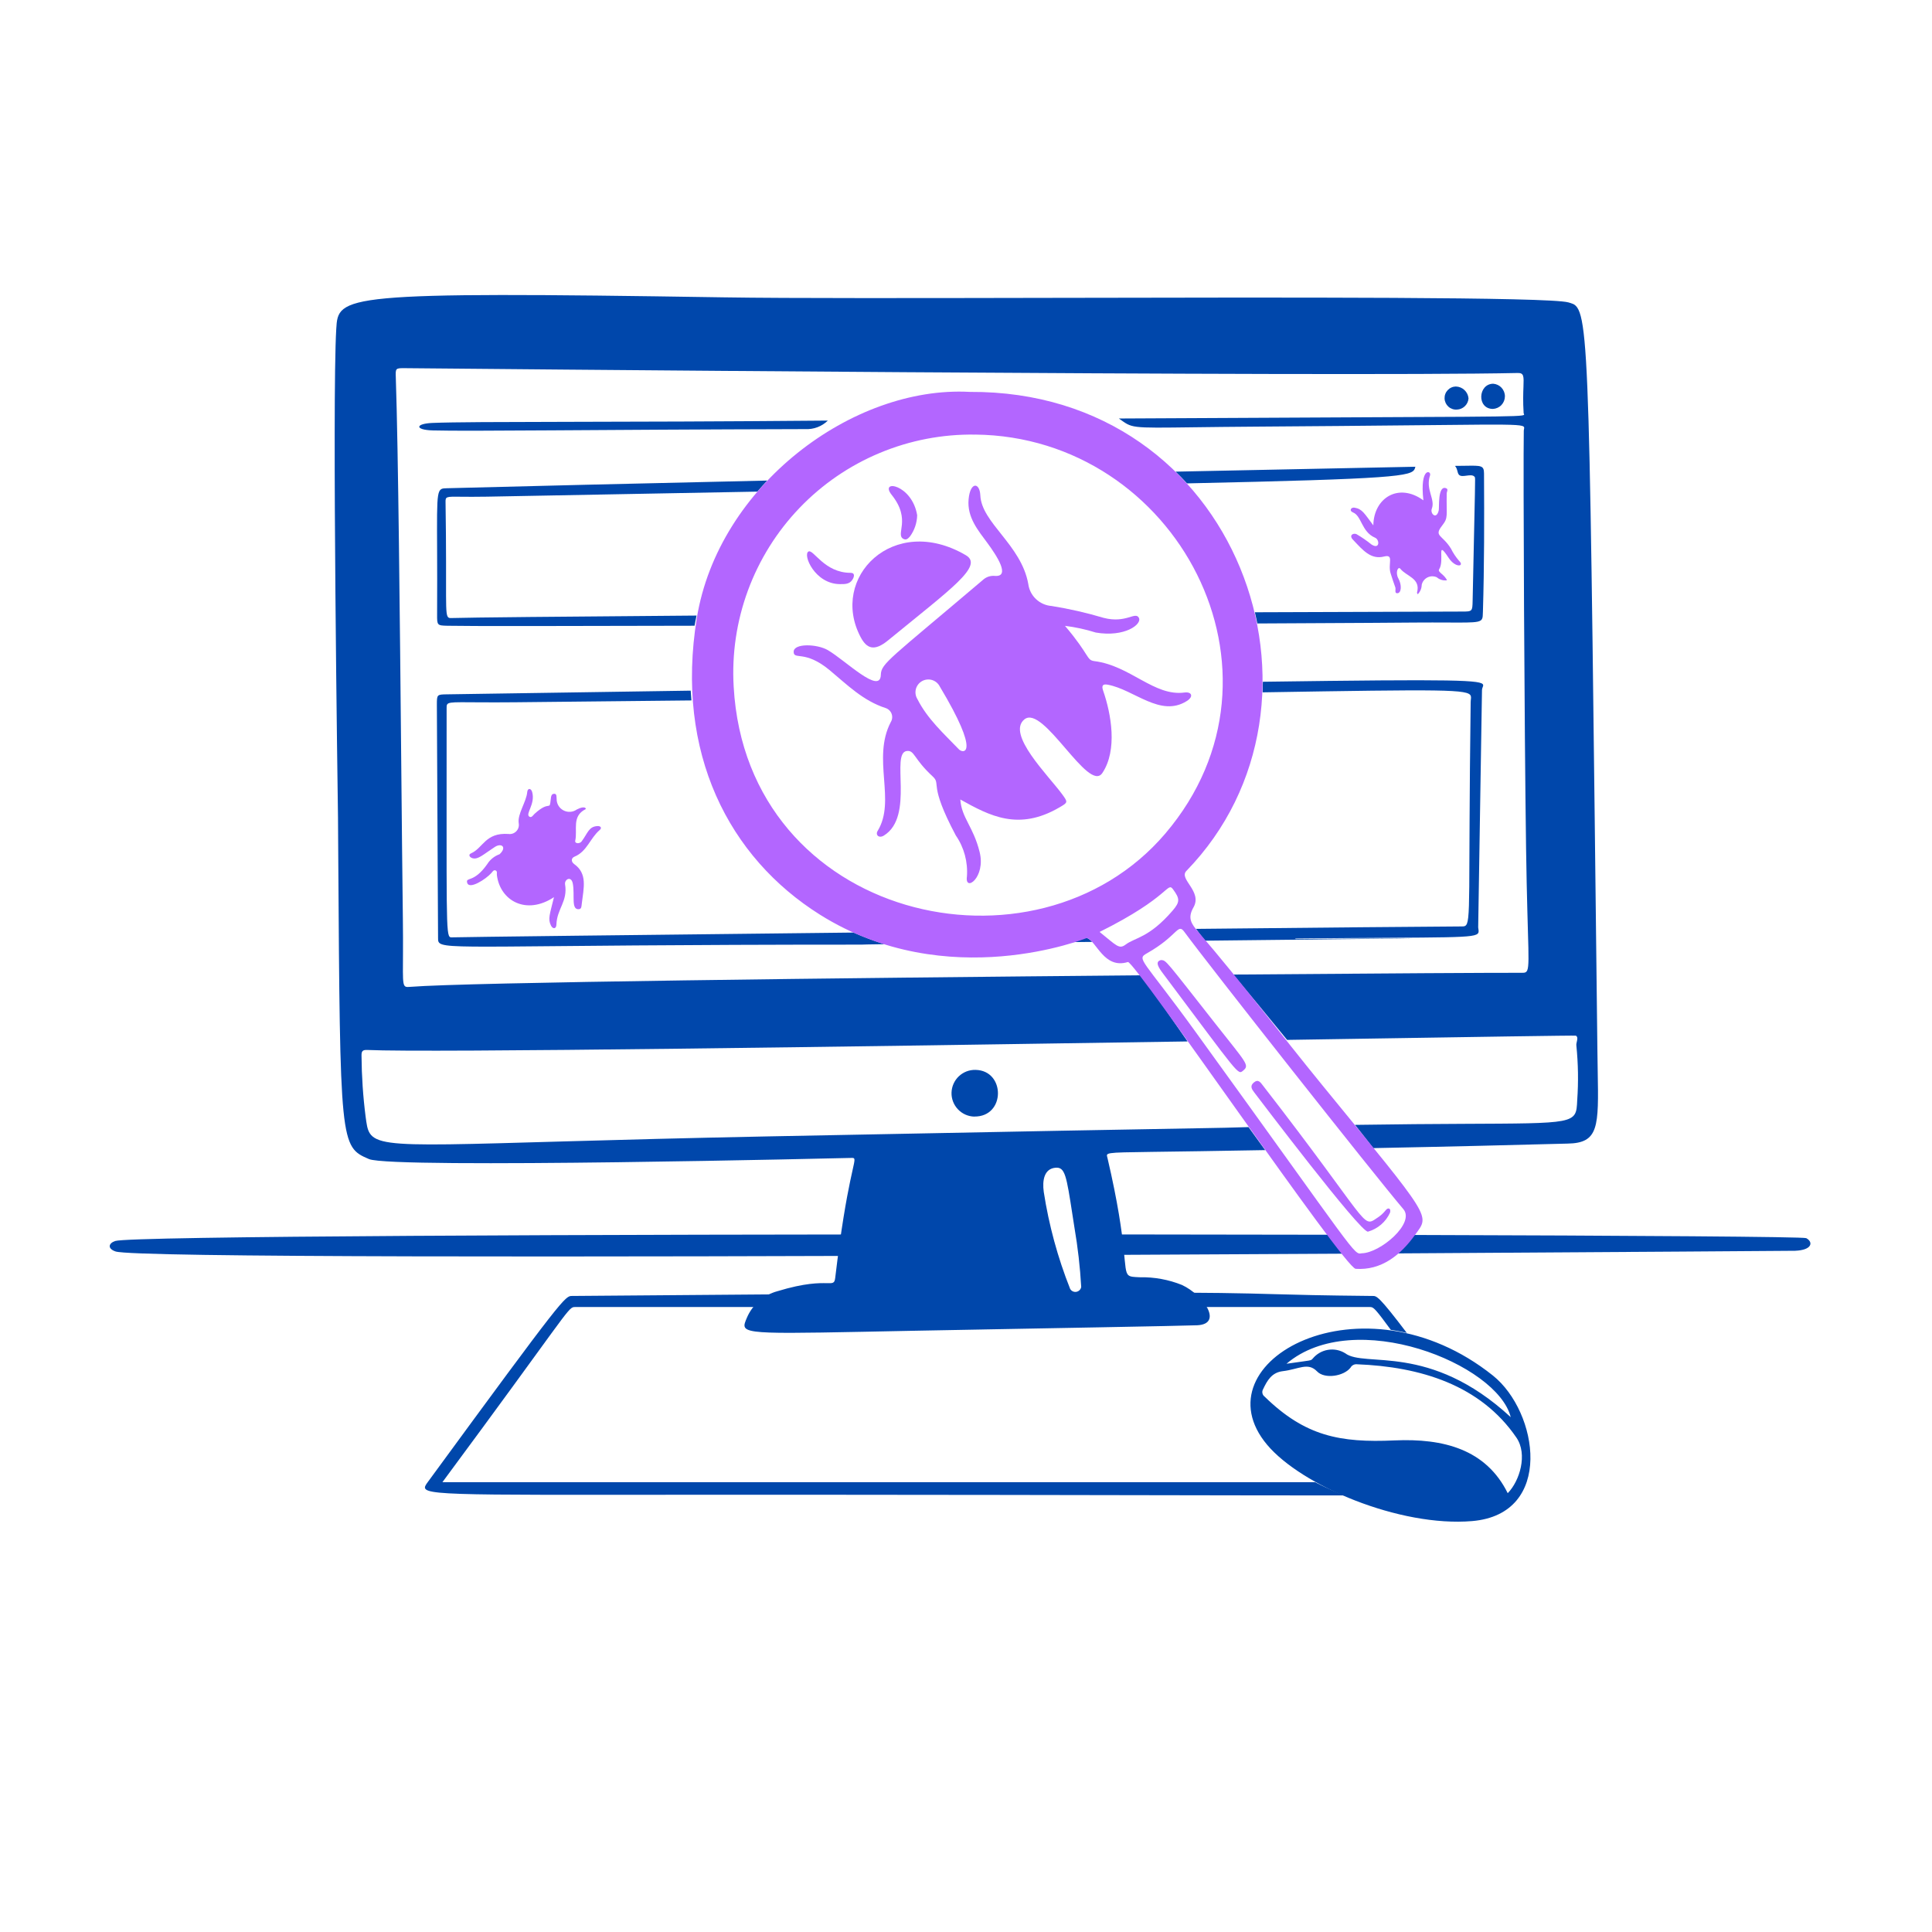
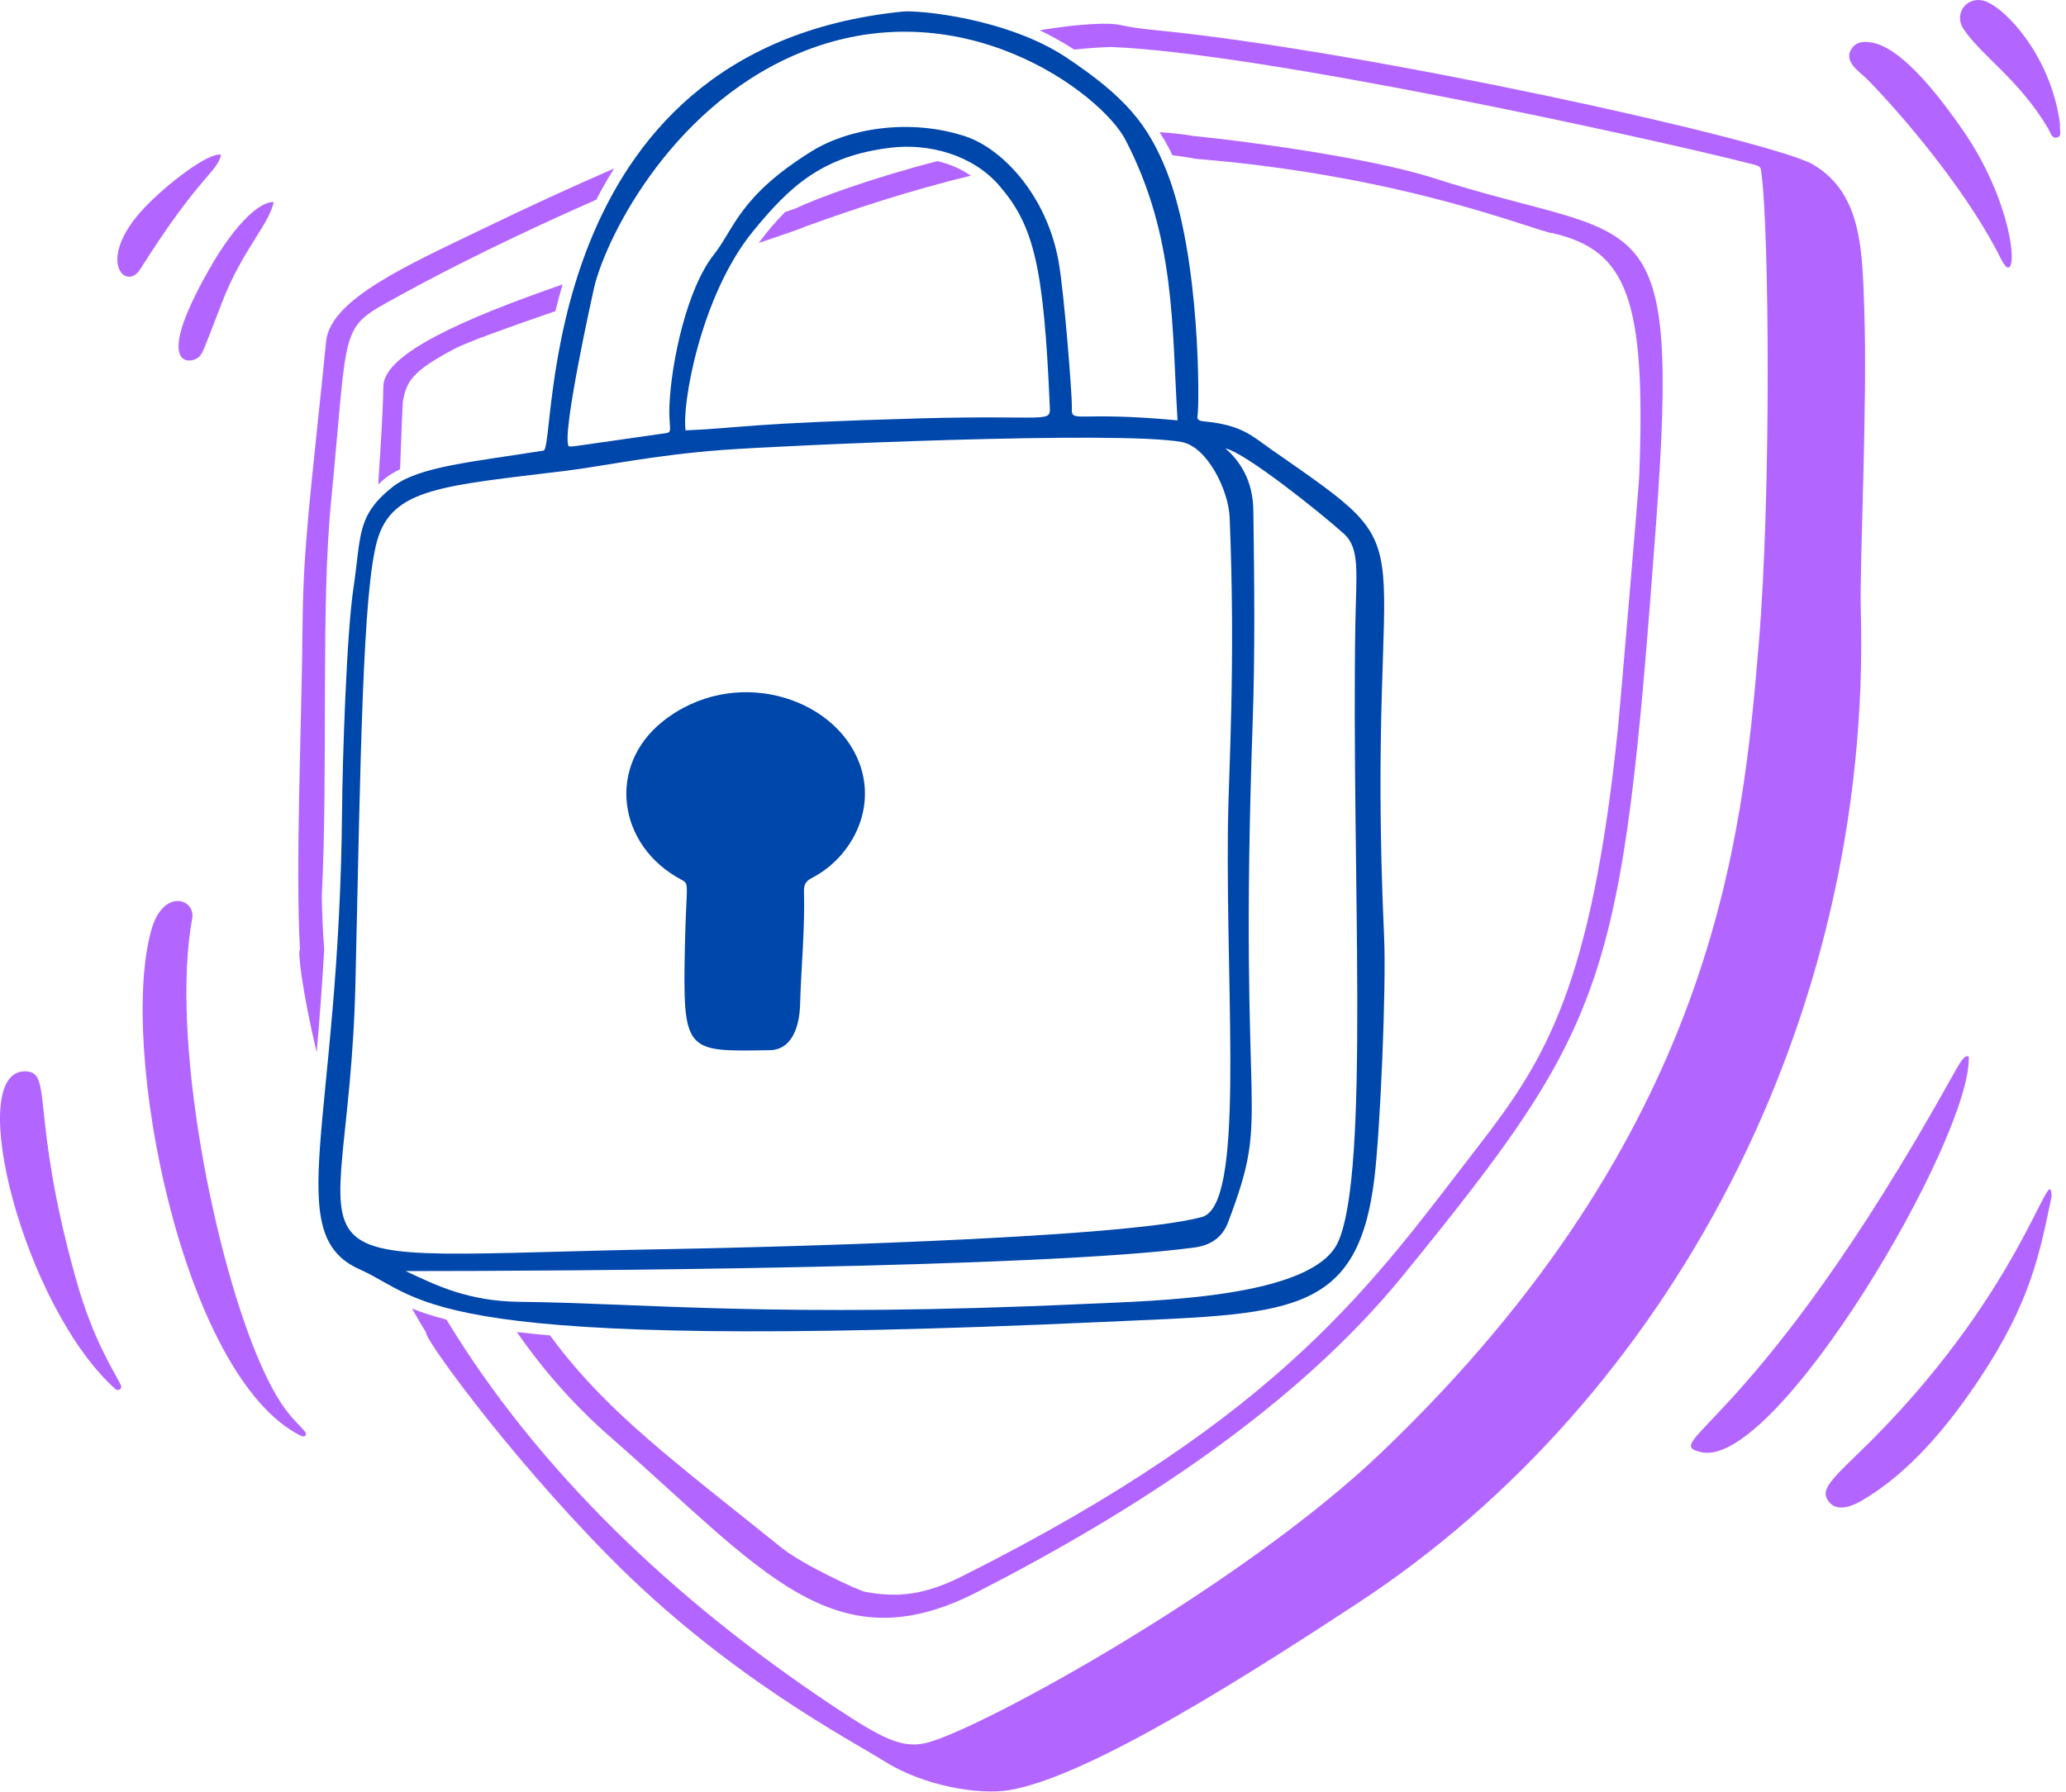
- <svg xmlns="http://www.w3.org/2000/svg" fill="none" viewBox="-0.5 -0.5 65 65" id="Bug-Found--Streamline-Brooklyn.svg" height="65" width="65">
-   <g id="bug-found--work-job-office-company-bug-found">
-     <g id="table">
-       <g id="vector">
-         <path fill="#0047ab" d="M3.387 41.604c-0.28 -0.096 -0.236 -0.277 -0.012 -0.352 0.491 -0.164 15.92 -0.224 30.585 -0.222v0.702c-14.566 0.062 -29.963 0.078 -30.573 -0.128Z" stroke-width="1" />
-         <path fill="#0047ab" d="M60.268 41.156c0.244 0.13 0.206 0.402 -0.375 0.425 0.002 0 -5.793 0.044 -13.673 0.09l0.56 -0.623c7.729 0.022 13.398 0.061 13.488 0.108Z" stroke-width="1" />
-         <path fill="#0047ab" d="M36.8 41.72v-0.689c2.63 0.002 5.201 0.005 7.62 0.011l0.42 0.636c-2.535 0.014 -5.253 0.029 -8.04 0.042Z" stroke-width="1" />
-       </g>
-     </g>
-     <g id="mouse pad">
-       <path id="Subtract" fill="#0047ab" fill-rule="evenodd" d="M44.723 49.812c-1.671 0.001 -3.8 -0.003 -6.508 -0.008 -3.008 -0.006 -6.73 -0.012 -11.332 -0.015 -11.212 -0.007 -13.024 0.065 -13.085 -0.228 -0.012 -0.058 0.044 -0.13 0.11 -0.22 4.569 -6.241 4.606 -6.241 4.838 -6.24l0.016 0c19.886 -0.165 21.458 -0.121 23.597 -0.061 0.755 0.021 1.58 0.044 3.306 0.061l0.016 0c0.136 -0.001 0.204 -0.001 1.15 1.244 -0.181 -0.043 -0.361 -0.077 -0.539 -0.104 -0.486 -0.663 -0.572 -0.754 -0.668 -0.766 -0.017 -0.002 -0.035 -0.002 -0.055 -0.002H18.862c-0.021 0 -0.038 -0.001 -0.056 0.002 -0.204 0.025 -0.364 0.411 -4.422 5.892h29.362c0.131 0.068 0.268 0.135 0.412 0.2 0.181 0.083 0.37 0.165 0.566 0.245Z" clip-rule="evenodd" stroke-width="1" />
-     </g>
-     <g id="computer">
-       <path id="Subtract_2" fill="#0047ab" fill-rule="evenodd" d="M52.417 9.721c0.576 0.267 0.554 1.826 0.826 25.137 0.003 0.241 0.007 0.465 0.01 0.673 0.033 1.877 0.043 2.427 -1.014 2.444 -0.22 0.004 -0.515 0.012 -0.957 0.024 -0.944 0.025 -2.563 0.068 -5.579 0.128 -0.212 -0.271 -0.416 -0.531 -0.614 -0.782 5.925 -0.091 7.123 0.068 7.389 -0.356 0.071 -0.113 0.076 -0.266 0.086 -0.476v-0.001c0.043 -0.612 0.033 -1.226 -0.029 -1.836 -0.005 -0.041 0.005 -0.087 0.016 -0.132 0.018 -0.079 0.036 -0.157 -0.031 -0.2 -0.018 -0.012 -3.385 0.042 -8.18 0.118 -0.498 0.008 -1.01 0.016 -1.536 0.024 -0.761 -0.936 -1.355 -1.649 -1.814 -2.198 5.052 -0.041 8.969 -0.063 9.691 -0.059 0.065 0.001 0.113 0.001 0.15 -0.02 0.174 -0.1 0.061 -0.697 0.012 -4.172 -0.058 -4.104 -0.099 -12.745 -0.077 -14.042 0.001 -0.049 0.02 -0.088 0.011 -0.118 -0.048 -0.155 -0.855 -0.078 -8.939 -0.024 -3.59 0.024 -4.068 0.095 -4.414 -0.086 -0.086 -0.045 -0.164 -0.106 -0.281 -0.187 12.734 -0.071 13.621 -0.039 13.634 -0.132 0.002 -0.014 -0.014 -0.03 -0.016 -0.049 -0.025 -0.391 -0.014 -0.678 -0.006 -0.883 0.013 -0.359 0.018 -0.472 -0.193 -0.467 -6.246 0.134 -36.332 -0.152 -37.402 -0.162 -0.019 -0 -0.029 -0 -0.029 -0 -0.327 -0.003 -0.327 -0.002 -0.314 0.326l0 0.008c0.082 2.436 0.136 8.09 0.182 12.908 0.019 2.008 0.037 3.871 0.055 5.295 0.023 1.779 -0.047 2.186 0.083 2.265 0.038 0.023 0.093 0.019 0.173 0.012 1.868 -0.151 14.514 -0.299 24.609 -0.388 0.078 0.112 0.172 0.251 0.289 0.421 0.273 0.4 0.667 0.977 1.246 1.804 -11.095 0.173 -25.54 0.384 -27.593 0.287 -0.168 -0.008 -0.201 0.044 -0.198 0.196 0.005 0.686 0.051 1.371 0.138 2.051 0.033 0.238 0.052 0.42 0.141 0.557 0.405 0.628 2.254 0.325 13.389 0.104 8.513 -0.169 12.913 -0.247 14.58 -0.276 0.499 -0.009 0.753 -0.013 0.8 -0.015 0.271 -0.008 0.536 -0.015 0.794 -0.022 0.178 0.247 0.364 0.505 0.56 0.774 -0.685 0.012 -1.416 0.024 -2.198 0.037 -2.667 0.043 -3.087 0.019 -3.123 0.124 -0.008 0.025 0.005 0.058 0.015 0.1 0.719 3.075 0.497 3.775 0.708 3.95 0.067 0.056 0.179 0.058 0.378 0.067 0.487 -0.01 0.971 0.078 1.423 0.26 0.732 0.344 1.387 1.308 0.517 1.355 -0.307 0.017 -6.14 0.122 -7.132 0.14 -0.08 0.002 -0.129 0.003 -0.14 0.003 -6.563 0.113 -7.851 0.216 -7.958 -0.091 -0.026 -0.075 0.018 -0.173 0.072 -0.302 0.092 -0.218 0.233 -0.412 0.411 -0.567 0.178 -0.155 0.39 -0.268 0.618 -0.329 0.933 -0.284 1.411 -0.275 1.661 -0.27 0.213 0.004 0.261 0.005 0.283 -0.181 0.402 -3.379 0.726 -3.934 0.631 -4.019 -0.022 -0.02 -0.068 -0.014 -0.141 -0.013 0.007 0 -15.399 0.371 -16.175 0.038 -0.972 -0.415 -0.972 -0.484 -1.035 -10.221 -0.003 -0.393 -0.005 -0.802 -0.008 -1.227 0 -0 -0 -0.009 -0 -0.026 -0.01 -0.673 -0.203 -14.031 -0.059 -16.454l0 -0c0.067 -1.126 0.075 -1.269 13.04 -1.064 2.204 0.035 6.564 0.026 11.223 0.017 7.846 -0.016 16.537 -0.033 17.191 0.153 0.055 0.016 0.106 0.029 0.153 0.051ZM35.821 42.906c0.029 -0.03 0.049 -0.068 0.055 -0.109v-0.001c-0.038 -0.668 -0.114 -1.333 -0.227 -1.993 -0.023 -0.147 -0.044 -0.284 -0.064 -0.412 -0.208 -1.349 -0.252 -1.633 -0.576 -1.604 -0.383 0.035 -0.446 0.432 -0.393 0.813 0.172 1.117 0.47 2.211 0.887 3.261 0.02 0.036 0.051 0.066 0.088 0.084 0.038 0.018 0.08 0.024 0.121 0.017s0.079 -0.027 0.108 -0.056Z" clip-rule="evenodd" stroke-width="1" />
-       <path id="vector_2" fill="#0047ab" d="M27.353 13.649c-0.1 0.098 -0.219 0.175 -0.351 0.224 -0.131 0.05 -0.271 0.071 -0.412 0.064 -7.261 0.018 -11.256 0.078 -12.531 0.044 -0.612 -0.017 -0.595 -0.229 -0.006 -0.252 1.412 -0.057 6.103 -0.014 13.3 -0.079Z" stroke-width="1" />
-       <path id="Subtract_3" fill="#0047ab" fill-rule="evenodd" d="M40.043 31.148c5.938 -0.062 10.515 -0.111 3.053 -0.055 -0.006 -0.003 -0.011 -0.007 -0.016 -0.01 -0.004 -0.002 -0.007 -0.005 -0.011 -0.007 5.32 -0.054 6.091 0.007 6.17 -0.199 0.017 -0.045 0.002 -0.102 -0.007 -0.177l0.128 -7.988c0.001 -0.066 0.047 -0.121 0.039 -0.166 -0.031 -0.169 -0.81 -0.201 -7.412 -0.109 -0.001 0.119 -0.004 0.237 -0.008 0.356 6.136 -0.101 6.928 -0.107 7.005 0.124 0.018 0.054 -0.004 0.122 -0.005 0.204 -0.088 6.613 0.027 7.431 -0.192 7.533 -0.031 0.015 -0.069 0.015 -0.116 0.015 -1.351 0.007 -4.763 0.039 -8.931 0.082 0.075 0.107 0.174 0.237 0.303 0.396Zm-3.8 0.04c-0.059 -0.063 -0.116 -0.111 -0.175 -0.13 -0.077 -0.025 -0.207 0.022 -0.424 0.102 -0.031 0.011 -0.064 0.023 -0.098 0.036 0.231 -0.002 0.463 -0.005 0.697 -0.007Zm-6.982 0.079c-0.357 -0.111 -0.705 -0.242 -1.044 -0.392 -7.054 0.078 -13.225 0.15 -13.504 0.161 -0.023 0.001 -0.043 0.002 -0.061 -0.004 -0.159 -0.053 -0.122 -0.697 -0.126 -7.7 0 -0.059 -0.001 -0.101 0.018 -0.132 0.073 -0.119 0.441 -0.055 2.286 -0.073 2.113 -0.021 4.087 -0.041 5.932 -0.062 -0.01 -0.11 -0.018 -0.22 -0.024 -0.329 -2.489 0.038 -5.21 0.08 -8.184 0.124l-0.01 0c-0.342 0.005 -0.346 0.005 -0.346 0.35 0 0.007 0.04 7.86 0.04 7.85 0 0.048 -0 0.089 0.015 0.123 0.132 0.303 1.429 0.098 14.227 0.098 0 -0.003 0.284 -0.008 0.78 -0.015Z" clip-rule="evenodd" stroke-width="1" />
-       <path id="Subtract_4" fill="#0047ab" fill-rule="evenodd" d="M41.8 20.476c3.162 -0.016 5.287 -0.028 5.297 -0.031 1.739 -0.013 2.153 0.046 2.256 -0.107 0.036 -0.054 0.034 -0.133 0.038 -0.252 0.047 -1.555 0.046 -3.109 0.037 -4.662 -0.002 -0.264 -0.094 -0.262 -0.608 -0.254 -0.105 0.002 -0.228 0.004 -0.37 0.004 0.051 0.052 0.067 0.117 0.083 0.175 0.023 0.089 0.042 0.166 0.173 0.166 0.041 0 0.086 -0.006 0.132 -0.012 0.111 -0.015 0.224 -0.03 0.277 0.044 0.001 0.001 0.001 0.002 0.002 0.003 0.025 0.036 0.011 0.099 -0.072 4.16 -0.007 0.36 -0.011 0.365 -0.354 0.365 -2.19 0.005 -4.551 0.014 -6.972 0.024 0.03 0.125 0.057 0.251 0.082 0.377Zm-18.932 0.076c0.02 -0.115 0.042 -0.229 0.067 -0.342 -4.474 0.034 -7.671 0.065 -8.229 0.083 -0.047 0.001 -0.083 0.003 -0.11 -0.012 -0.146 -0.078 -0.056 -0.601 -0.106 -3.883 -0.003 -0.192 0.009 -0.192 0.522 -0.186 0.202 0.002 0.481 0.005 0.868 -0.002 3.39 -0.064 6.411 -0.12 9.102 -0.17 0.107 -0.127 0.217 -0.251 0.331 -0.372 -4.315 0.097 -8.229 0.19 -10.774 0.258 -0.083 0.002 -0.146 0.003 -0.193 0.03 -0.207 0.119 -0.122 0.744 -0.14 4.215 -0.002 0.367 0 0.374 0.354 0.382 0.646 0.015 3.991 0.011 8.309 -0.001ZM39.053 15.368c3.221 -0.068 6.066 -0.126 8.066 -0.165 -0.006 0.023 -0.011 0.045 -0.02 0.066 -0.102 0.256 -0.634 0.342 -7.664 0.494 -0.124 -0.135 -0.251 -0.266 -0.383 -0.394Z" clip-rule="evenodd" stroke-width="1" />
-       <path id="vector_3" fill="#0047ab" d="M32.278 37.067c-0.103 -0.003 -0.205 -0.026 -0.299 -0.068 -0.094 -0.042 -0.179 -0.102 -0.25 -0.177 -0.071 -0.075 -0.127 -0.163 -0.164 -0.259 -0.037 -0.096 -0.055 -0.199 -0.052 -0.302 0.003 -0.103 0.026 -0.205 0.068 -0.299 0.042 -0.094 0.102 -0.18 0.177 -0.251 0.075 -0.071 0.163 -0.126 0.259 -0.164 0.096 -0.037 0.199 -0.054 0.302 -0.052 1.012 0.017 1.017 1.584 -0.041 1.57Z" stroke-width="1" />
-       <path id="vector_4" fill="#0047ab" d="M49.737 12.41c0.108 0.008 0.209 0.056 0.282 0.136 0.073 0.08 0.114 0.184 0.112 0.292 -0.001 0.108 -0.044 0.212 -0.118 0.29 -0.075 0.078 -0.177 0.124 -0.285 0.13 -0.547 -0.001 -0.503 -0.842 0.009 -0.848Z" stroke-width="1" />
-       <path id="vector_5" fill="#0047ab" d="M48.484 12.504c0.108 0.003 0.21 0.046 0.288 0.12 0.078 0.074 0.126 0.174 0.135 0.281 -0.008 0.1 -0.052 0.193 -0.124 0.262 -0.072 0.069 -0.167 0.11 -0.267 0.113 -0.052 0.004 -0.104 -0.003 -0.153 -0.02 -0.049 -0.017 -0.094 -0.043 -0.133 -0.078 -0.039 -0.035 -0.07 -0.077 -0.092 -0.124 -0.022 -0.047 -0.035 -0.098 -0.037 -0.15 -0.002 -0.052 0.006 -0.104 0.024 -0.152 0.018 -0.049 0.046 -0.093 0.082 -0.131 0.036 -0.038 0.078 -0.068 0.126 -0.089 0.047 -0.021 0.099 -0.032 0.151 -0.033Z" stroke-width="1" />
-     </g>
-     <g id="mouse">
-       <path id="vector_6" fill="#0047ab" d="M49.725 45.777c1.532 1.223 2.071 4.663 -0.695 4.898 -2.442 0.207 -5.743 -1.192 -6.899 -2.567 -2.357 -2.805 3.202 -5.836 7.594 -2.331Zm0.501 3.959c0.404 -0.411 0.676 -1.309 0.293 -1.868 -1.21 -1.771 -3.228 -2.386 -5.371 -2.469 -0.042 -0.003 -0.084 0.005 -0.121 0.025 -0.037 0.02 -0.068 0.049 -0.088 0.086 -0.224 0.294 -0.874 0.395 -1.127 0.13 -0.308 -0.32 -0.619 -0.072 -1.152 -0.009 -0.375 0.044 -0.526 0.315 -0.665 0.608 -0.024 0.041 -0.032 0.089 -0.022 0.135 0.01 0.046 0.036 0.087 0.075 0.115 1.36 1.327 2.526 1.556 4.373 1.472 1.64 -0.072 3.073 0.296 3.805 1.776Zm-7.444 -4.354c0.884 -0.128 0.809 -0.096 0.884 -0.175 0.13 -0.156 0.312 -0.26 0.512 -0.293 0.2 -0.033 0.406 0.007 0.579 0.114 0.655 0.501 2.831 -0.376 5.57 2.151 -0.439 -1.788 -5.268 -3.737 -7.546 -1.796Z" stroke-width="1" />
-     </g>
-     <g id="magnifier">
-       <path id="vector_7" fill="#b366ff" d="M32.128 12.685c9.06 -0.054 12.765 10.473 7.286 16.117 -0.266 0.274 0.549 0.684 0.239 1.226 -0.209 0.364 -0.071 0.554 0.163 0.826 1.438 1.672 2.766 3.435 4.16 5.142 3.734 4.569 3.623 4.364 3.143 5.035 -0.503 0.704 -1.148 1.216 -2.009 1.157 -0.384 -0.027 -7.449 -10.388 -7.663 -10.322 -0.804 0.248 -1.05 -0.7 -1.38 -0.808 -0.006 -0.002 -4.684 1.908 -8.976 -0.782 -3.068 -1.924 -4.883 -5.443 -4.148 -9.977 0.72 -4.445 5.237 -7.829 9.186 -7.614Zm0.182 1.437c-1.103 -0.018 -2.197 0.193 -3.214 0.618 -1.018 0.425 -1.937 1.055 -2.699 1.851 -0.763 0.796 -1.353 1.742 -1.734 2.776 -0.381 1.035 -0.544 2.137 -0.479 3.238 0.44 7.845 10.152 10.072 14.524 4.936 4.609 -5.416 0.362 -13.352 -6.397 -13.42h-0.001Zm13.005 27.543c0.618 -0.008 1.802 -1.01 1.4 -1.484 -0.992 -1.167 -6.537 -8.194 -7.37 -9.331 -0.224 -0.307 -0.219 0.134 -1.248 0.717 -0.374 0.212 -0.18 0.152 1.63 2.654 5.457 7.543 5.313 7.5 5.589 7.443h-0.001Zm-8.82 -10.811c0.576 0.464 0.654 0.593 0.879 0.423 0.312 -0.236 0.783 -0.22 1.576 -1.139 0.256 -0.296 0.243 -0.406 0.019 -0.713 -0.204 -0.28 -0.086 0.241 -2.474 1.429Z" stroke-width="1" />
-       <path id="vector_8" fill="#b366ff" d="M45.524 40.938c-0.256 0.03 -3.68 -4.494 -3.828 -4.687 -0.082 -0.107 -0.152 -0.215 -0.013 -0.331 0.153 -0.128 0.229 0.002 0.306 0.1 3.611 4.653 3.33 4.807 3.831 4.464 0.115 -0.071 0.217 -0.162 0.301 -0.267 0.074 -0.1 0.185 -0.073 0.146 0.079 -0.07 0.155 -0.172 0.292 -0.301 0.403 -0.129 0.111 -0.28 0.192 -0.443 0.239Z" stroke-width="1" />
-       <path id="vector_9" fill="#b366ff" d="M38.569 31.799c0.175 0.021 0.115 -0.028 1.848 2.176 1.019 1.294 1.128 1.361 0.91 1.542 -0.185 0.153 -0.099 0.203 -2.688 -3.25 -0.147 -0.195 -0.308 -0.423 -0.069 -0.468Z" stroke-width="1" />
-     </g>
-     <g id="bugs">
-       <path id="f" fill="#b366ff" d="M47.918 18.654c-0.061 0.096 0.182 0.173 0.264 0.37 -0.061 0.008 -0.124 0.003 -0.183 -0.015 -0.06 -0.018 -0.114 -0.047 -0.161 -0.088 -0.05 -0.022 -0.104 -0.033 -0.158 -0.032 -0.054 0.001 -0.108 0.015 -0.156 0.039 -0.049 0.025 -0.091 0.06 -0.124 0.102 -0.034 0.043 -0.057 0.093 -0.068 0.146 -0.002 0.119 -0.05 0.233 -0.134 0.317 -0.01 -0.021 -0.028 -0.041 -0.024 -0.055 0.131 -0.485 -0.356 -0.544 -0.558 -0.8 -0.079 -0.099 -0.182 0.119 -0.069 0.324 0.119 0.216 0.103 0.484 -0.028 0.496 -0.116 0.011 -0.05 -0.128 -0.075 -0.196 -0.058 -0.156 -0.107 -0.313 -0.158 -0.471 -0.102 -0.317 0.126 -0.655 -0.218 -0.568 -0.448 0.113 -0.71 -0.207 -1.052 -0.568 -0.136 -0.144 0.004 -0.227 0.116 -0.187 0.18 0.104 0.351 0.222 0.512 0.352 0.28 0.179 0.275 -0.163 0.122 -0.228 -0.463 -0.197 -0.452 -0.736 -0.746 -0.852 -0.138 -0.054 -0.071 -0.181 0.053 -0.16 0.262 0.045 0.328 0.194 0.631 0.595 0.014 -0.928 0.853 -1.447 1.684 -0.842 -0.128 -1.149 0.28 -1 0.224 -0.839 -0.16 0.477 0.184 0.795 0.06 1.12 -0.064 0.165 0.158 0.387 0.233 0.055 0.021 -0.094 -0.038 -0.841 0.24 -0.746 0.096 0.032 0.029 0.116 0.028 0.179 -0.015 0.766 0.061 0.807 -0.151 1.077 -0.292 0.372 -0.006 0.297 0.293 0.777 0.073 0.149 0.166 0.288 0.275 0.414 0.195 0.185 -0.114 0.256 -0.352 -0.102 -0.433 -0.655 -0.124 0.077 -0.319 0.384Z" stroke-width="1" />
-       <path id="g" fill="#b366ff" d="M18.141 29.682c-0.937 0.622 -1.816 0.122 -1.924 -0.741 -0.006 -0.053 0.019 -0.126 -0.037 -0.153 -0.074 -0.034 -0.109 0.04 -0.15 0.086 -0.18 0.202 -0.748 0.573 -0.813 0.323 -0.053 -0.206 0.218 0.026 0.672 -0.619 0.097 -0.157 0.244 -0.276 0.418 -0.338 0.256 -0.235 0.069 -0.392 -0.157 -0.246 -0.398 0.258 -0.56 0.429 -0.748 0.381 -0.096 -0.024 -0.16 -0.119 -0.058 -0.163 0.414 -0.18 0.48 -0.708 1.263 -0.654 0.048 0.007 0.097 0.002 0.143 -0.014 0.046 -0.016 0.087 -0.043 0.121 -0.078 0.034 -0.035 0.059 -0.078 0.073 -0.124 0.014 -0.047 0.017 -0.096 0.008 -0.144 -0.049 -0.31 0.256 -0.716 0.286 -1.049 0.012 -0.141 0.128 -0.136 0.165 -0.006 0.119 0.416 -0.247 0.744 -0.089 0.835 0.074 0.042 0.122 -0.054 0.172 -0.099 0.53 -0.483 0.497 -0.062 0.544 -0.492 0.01 -0.085 0.016 -0.178 0.113 -0.181 0.097 -0.003 0.075 0.1 0.084 0.166 -0.002 0.08 0.018 0.159 0.058 0.228 0.04 0.069 0.099 0.126 0.17 0.163 0.071 0.038 0.15 0.055 0.23 0.05 0.08 -0.005 0.157 -0.032 0.222 -0.079 0.279 -0.144 0.324 -0.024 0.293 -0.009 -0.471 0.236 -0.265 0.692 -0.346 1.056 -0.025 0.11 0.15 0.111 0.21 0.032 0.214 -0.283 0.239 -0.505 0.539 -0.521 0.099 -0.005 0.163 0.058 0.068 0.138 -0.313 0.265 -0.423 0.719 -0.842 0.891 -0.12 0.049 -0.117 0.174 -0.011 0.25 0.448 0.32 0.324 0.781 0.254 1.344 -0.009 0.069 -0.004 0.164 -0.092 0.173 -0.274 0.029 -0.136 -0.452 -0.207 -0.853 -0.052 -0.288 -0.288 -0.147 -0.262 0.017 0.096 0.58 -0.273 0.818 -0.291 1.352 -0.005 0.16 -0.124 0.156 -0.183 0.036 -0.11 -0.226 -0.044 -0.356 0.102 -0.961Z" stroke-width="1" />
-       <path id="vector_10" fill="#b366ff" d="M35.333 20.559c0.852 1.007 0.711 1.148 0.989 1.184 1.209 0.152 2.008 1.194 3.029 1.056 0.241 -0.032 0.318 0.134 0.078 0.286 -0.89 0.563 -1.768 -0.384 -2.659 -0.549 -0.16 -0.03 -0.219 0.021 -0.156 0.201 0.272 0.783 0.489 1.998 -0.026 2.769 -0.465 0.696 -1.984 -2.316 -2.621 -1.805 -0.617 0.495 0.802 1.886 1.266 2.518 0.201 0.274 0.197 0.278 -0.084 0.442 -1.38 0.808 -2.35 0.288 -3.34 -0.263 0.042 0.62 0.434 0.903 0.649 1.765 0.216 0.862 -0.505 1.366 -0.427 0.827 0.036 -0.489 -0.095 -0.977 -0.373 -1.381 -0.944 -1.773 -0.477 -1.709 -0.783 -1.991 -0.64 -0.59 -0.604 -0.882 -0.864 -0.852 -0.563 0.064 0.271 2.199 -0.773 2.845 -0.168 0.104 -0.293 -0.021 -0.211 -0.155 0.628 -1.024 -0.199 -2.429 0.442 -3.662 0.026 -0.041 0.041 -0.088 0.046 -0.136 0.005 -0.048 -0.001 -0.097 -0.018 -0.143 -0.017 -0.046 -0.044 -0.087 -0.079 -0.12 -0.035 -0.034 -0.077 -0.059 -0.123 -0.074 -0.756 -0.242 -1.299 -0.788 -1.884 -1.275 -0.832 -0.69 -1.202 -0.332 -1.209 -0.612 -0.008 -0.3 0.789 -0.272 1.15 -0.061 0.59 0.343 1.767 1.519 1.783 0.828 0.009 -0.382 0.294 -0.524 3.456 -3.209 0.053 -0.044 0.115 -0.077 0.181 -0.097 0.067 -0.02 0.136 -0.026 0.205 -0.019 0.526 0.035 0.057 -0.681 -0.256 -1.106s-0.688 -0.864 -0.634 -1.468c0.054 -0.604 0.374 -0.581 0.395 -0.136 0.043 0.93 1.376 1.661 1.613 2.979 0.025 0.196 0.117 0.377 0.261 0.512 0.143 0.135 0.33 0.217 0.526 0.231 0.591 0.095 1.175 0.228 1.749 0.399 0.752 0.196 1.064 -0.224 1.184 -0.004 0.12 0.22 -0.48 0.666 -1.449 0.498 -0.337 -0.106 -0.683 -0.181 -1.033 -0.225Zm-4.217 2.033c-0.027 -0.051 -0.064 -0.097 -0.109 -0.134 -0.045 -0.037 -0.097 -0.064 -0.153 -0.081 -0.056 -0.016 -0.114 -0.021 -0.172 -0.014 -0.058 0.007 -0.113 0.025 -0.164 0.054 -0.05 0.029 -0.095 0.067 -0.13 0.114 -0.035 0.046 -0.061 0.099 -0.075 0.155 -0.014 0.056 -0.017 0.115 -0.008 0.172 0.009 0.057 0.029 0.112 0.06 0.162 0.337 0.668 0.89 1.164 1.399 1.693 0.133 0.139 0.758 0.224 -0.649 -2.121Z" stroke-width="1" />
-       <path id="vector_11" fill="#b366ff" d="M31.995 18.18c0.612 0.359 -0.503 1.131 -2.616 2.864 -0.463 0.38 -0.717 0.282 -0.924 -0.109 -1.06 -2.001 1.101 -4.187 3.54 -2.755Z" stroke-width="1" />
-       <path id="vector_12" fill="#b366ff" d="M30.357 16.84c-0.007 0.253 -0.09 0.499 -0.239 0.704 -0.061 0.068 -0.12 0.137 -0.217 0.09 -0.3 -0.145 0.279 -0.637 -0.401 -1.484 -0.432 -0.539 0.69 -0.361 0.858 0.69Z" stroke-width="1" />
-       <path id="vector_13" fill="#b366ff" d="M27.759 19.152c-0.844 -0.003 -1.263 -0.996 -1.056 -1.098 0.164 -0.08 0.534 0.718 1.411 0.718 0.165 0 0.123 0.141 0.064 0.232 -0.096 0.154 -0.261 0.149 -0.419 0.148Z" stroke-width="1" />
-     </g>
-   </g>
+ <svg xmlns="http://www.w3.org/2000/svg" width="98" height="85" viewBox="0 0 98 85" fill="none">
+   <path d="M9.131 43.496C8.05 49.168 10.182 59.833 12.395 64.795C13.366 66.973 13.969 67.34 14.461 67.919C14.605 68.088 14.444 68.21 14.269 68.123C8.656 65.326 5.597 49.672 7.183 44.11C7.728 42.198 9.186 42.601 9.131 43.496Z" fill="#B366FF" />
+   <path d="M93.388 50.126C93.552 53.94 84.291 69.694 80.715 68.904C78.585 68.433 83.288 67.83 92.623 51.033C93.15 50.086 93.206 50.094 93.388 50.126Z" fill="#B366FF" />
+   <path d="M97.315 56.78C96.766 59.376 96.367 61.715 93.902 65.415C92.466 67.571 90.602 69.884 88.279 71.218C87.738 71.529 87.101 71.718 86.736 71.234C86.375 70.752 86.706 70.342 88.019 69.083C95.954 61.476 97.267 54.803 97.315 56.78Z" fill="#B366FF" />
+   <path d="M1.19 50.83C2.548 50.839 1.401 52.816 3.597 60.666C4.42 63.605 5.362 64.957 5.734 65.723C5.814 65.889 5.612 66.03 5.472 65.905C1.123 62.013 -1.732 50.81 1.19 50.83Z" fill="#B366FF" />
+   <path d="M94.911 12.275C93.554 9.52 90.818 6.084 88.64 3.828C88.245 3.418 87.398 2.938 87.842 2.295C88.076 1.957 88.454 1.95 88.843 2.029C90.346 2.336 92.191 4.864 93.069 6.121C95.799 10.025 95.769 14.017 94.911 12.275Z" fill="#B366FF" />
+   <path d="M97.719 5.915C97.678 6.175 97.834 6.458 97.577 6.525C97.32 6.591 97.266 6.29 97.169 6.125C95.784 3.772 94.006 2.673 93.142 1.38C92.671 0.676 93.244 -0.131 94.028 0.018C94.965 0.197 97.299 2.568 97.719 5.915Z" fill="#B366FF" />
+   <path d="M12.981 9.581C12.783 10.635 11.48 11.879 10.536 14.337C9.59 16.799 9.629 16.702 9.475 16.896C9.158 17.296 7.002 17.694 10.188 12.322C10.576 11.669 11.936 9.597 12.981 9.581Z" fill="#B366FF" />
+   <path d="M10.486 7.344C10.311 8.181 9.493 8.272 6.642 12.786C5.972 13.845 4.514 12.353 6.821 9.888C7.875 8.76 9.917 7.193 10.486 7.344Z" fill="#B366FF" />
+   <path d="M15.021 49.931C15.173 48.227 15.289 46.6 15.38 45.05C15.314 44.208 15.276 43.357 15.265 42.499C15.569 36.361 15.213 28.816 15.703 23.814C16.55 15.145 16.036 15.638 18.883 14.064C21.326 12.714 24.622 11.085 28.284 9.475C28.375 9.299 28.468 9.123 28.566 8.948C28.747 8.621 28.935 8.303 29.131 7.993C27.151 8.854 25.048 9.818 22.822 10.896C19.423 12.542 15.673 14.186 15.471 16.184C14.722 23.593 14.388 25.835 14.352 29.644C14.305 34.647 14.009 41.063 14.229 45.055C14.105 45.067 14.34 47.063 15.021 49.931Z" fill="#B366FF" />
+   <path d="M88.431 14.671C88.333 11.92 88.339 9.185 86.004 7.807C84.119 6.694 64.931 2.416 54.764 1.426C54.211 1.372 53.662 1.302 53.123 1.183C52.651 1.077 51.385 1.097 49.317 1.434C49.878 1.706 50.429 2.013 50.962 2.354C51.559 2.289 52.134 2.247 52.684 2.229C59.715 2.496 77.908 6.473 83.025 7.765C83.584 7.906 83.51 7.908 83.565 8.337C83.903 10.922 84.037 23.289 83.418 30.649C82.656 39.699 81.391 53.74 65.536 68.906C58.9 75.254 46.623 81.985 44.001 82.68C42.836 82.988 41.903 82.532 39.56 80.975C31.951 75.918 25.511 69.751 21.177 62.611C20.526 62.445 19.996 62.267 19.542 62.085C19.763 62.481 19.992 62.87 20.229 63.252C19.99 63.279 23.842 68.727 28.873 73.838C34.479 79.533 40.344 82.554 41.936 83.559C43.803 84.738 46.416 85.174 47.856 84.939C51.725 84.307 59.663 79.17 64.401 76.066C79.151 66.402 88.806 48.365 88.266 28.937C88.206 26.751 88.591 19.149 88.431 14.671Z" fill="#B366FF" />
+   <path d="M38.191 10.753C40.42 9.943 43.191 9.025 46.054 8.335C45.597 8.023 45.071 7.787 44.465 7.644C41.372 8.445 38.788 9.388 37.717 9.897C37.562 9.95 37.405 10.004 37.245 10.058C36.794 10.507 36.375 11 35.99 11.528C37.225 11.113 38.061 10.824 38.191 10.753Z" fill="#B366FF" />
+   <path d="M18.261 22.703C18.469 22.538 18.709 22.394 18.978 22.265C19.043 20.364 19.098 19.134 19.107 19.08C19.274 18.068 19.572 17.609 21.555 16.551C22.117 16.251 24.018 15.564 26.344 14.764C26.446 14.349 26.56 13.925 26.688 13.494C22.065 15.096 18.209 16.775 18.184 18.325C18.164 19.54 18.061 21.125 17.94 22.989C18.042 22.887 18.149 22.792 18.261 22.703Z" fill="#B366FF" />
+   <path d="M68.016 8.453C64.945 7.464 58.896 6.675 56.597 6.45C56.089 6.363 55.556 6.305 55.004 6.272C55.23 6.626 55.435 6.991 55.615 7.368C55.985 7.409 56.345 7.464 56.694 7.534C66.728 8.346 72.821 10.975 73.64 11.062C77.181 11.873 78.087 14.172 77.754 22.657C77.741 23.001 76.842 33.633 76.75 34.526C75.482 46.823 73.306 50.274 70.131 54.375C65.155 60.805 60.986 67.088 45.64 74.787C43.887 75.667 42.597 75.826 41.009 75.52C40.764 75.473 38.115 74.273 37.071 73.433C31.992 69.35 28.961 67.112 26.422 63.804C26.311 63.659 26.201 63.511 26.091 63.361C25.525 63.312 25 63.258 24.515 63.2C25.762 64.999 27.219 66.665 28.921 68.154C36.162 74.489 39.495 79.049 46.346 75.541C53.789 71.729 61.457 66.786 66.578 60.488C76.349 48.469 76.936 46.68 78.545 24.972C79.728 9.023 77.996 11.667 68.016 8.453Z" fill="#B366FF" />
+   <path d="M17.054 60.224C13.304 58.549 16.095 53.395 16.225 38.468C16.245 36.146 16.431 30.143 16.766 27.901C17.138 25.419 16.897 24.466 18.627 23.1C19.856 22.13 22.443 21.915 25.781 21.38C26.441 21.274 25.185 2.332 42.816 0.549C43.583 0.471 47.793 0.866 50.59 2.733C53.392 4.603 54.46 5.912 55.338 8.119C56.961 12.198 56.89 19.321 56.807 19.701C56.755 19.937 56.915 19.974 57.113 19.993C58.927 20.168 59.394 20.691 60.293 21.318C68.231 26.854 64.733 24.037 65.654 44.441C65.765 46.884 65.468 53.694 65.189 55.943C64.373 62.533 61.033 62.325 52.293 62.723C19.935 64.195 20.261 61.656 17.054 60.224ZM58.245 39.278C58.275 36.626 58.617 31.62 58.328 24.546C58.276 23.278 57.28 21.197 56.045 20.971C53.051 20.423 37.135 21.133 34.234 21.352C30.97 21.599 28.532 22.132 26.841 22.338C21.023 23.051 18.604 23.15 17.894 25.64C17.2 28.075 17.106 35.904 16.86 46.645C16.527 61.196 11.764 59.602 32.117 59.258C34.639 59.215 53.132 58.811 57.013 57.743C59.043 57.185 58.152 47.692 58.245 39.278ZM58.127 21.273C59.057 22.088 59.438 23.093 59.453 24.246C59.498 27.59 59.537 30.935 59.42 34.281C58.725 54.098 60.356 52.421 58.255 57.992C57.981 58.717 57.427 59.089 56.641 59.193C49.25 60.176 26.71 60.309 19.242 60.309C20.644 60.96 22.173 61.744 24.667 61.768C30.419 61.824 36.772 62.547 51.554 61.863C54.7 61.718 62.259 61.597 63.468 58.937C65.001 55.566 64.1 41.211 64.289 29.698C64.331 27.159 64.527 26.029 63.74 25.319C62.645 24.332 59.091 21.489 58.127 21.273ZM55.857 19.944C55.579 15.446 55.767 11.226 53.388 6.638C52.251 4.444 45.496 -0.722 37.778 2.576C31.623 5.205 28.576 11.642 28.147 13.805C28.145 13.816 26.612 20.675 26.979 21.175C27.157 21.206 26.985 21.203 31.6 20.55C31.926 20.504 31.71 20.28 31.755 19.224C31.842 17.195 32.572 13.714 33.859 12.084C34.838 10.845 35.069 9.31 38.501 7.177C40.253 6.088 43.15 5.602 45.792 6.469C47.507 7.032 49.65 9.227 50.217 12.426C50.481 13.914 50.856 18.758 50.844 19.278C50.824 20.157 50.814 19.472 55.857 19.944ZM32.523 20.42C35.112 20.313 35.342 20.08 43.669 19.85C49.84 19.68 49.831 20.108 49.795 19.265C49.511 12.602 49.034 10.696 47.397 8.803C46.123 7.331 44.042 6.792 42.251 7.008C39.024 7.398 37.481 8.817 35.726 10.965C33.209 14.048 32.329 19.287 32.523 20.42Z" fill="#0047AB" />
+   <path d="M32.487 44.924C32.55 41.89 32.731 41.959 32.321 41.74C29.276 40.117 28.788 36.355 31.421 34.243C34.772 31.555 39.589 33.023 40.771 36.226C41.59 38.446 40.354 40.713 38.499 41.663C38.215 41.808 38.129 41.994 38.136 42.283C38.186 44.086 38.002 45.883 37.951 47.684C37.922 48.676 37.583 49.811 36.514 49.828C32.503 49.891 32.385 49.981 32.487 44.924Z" fill="#0047AB" />
</svg>
